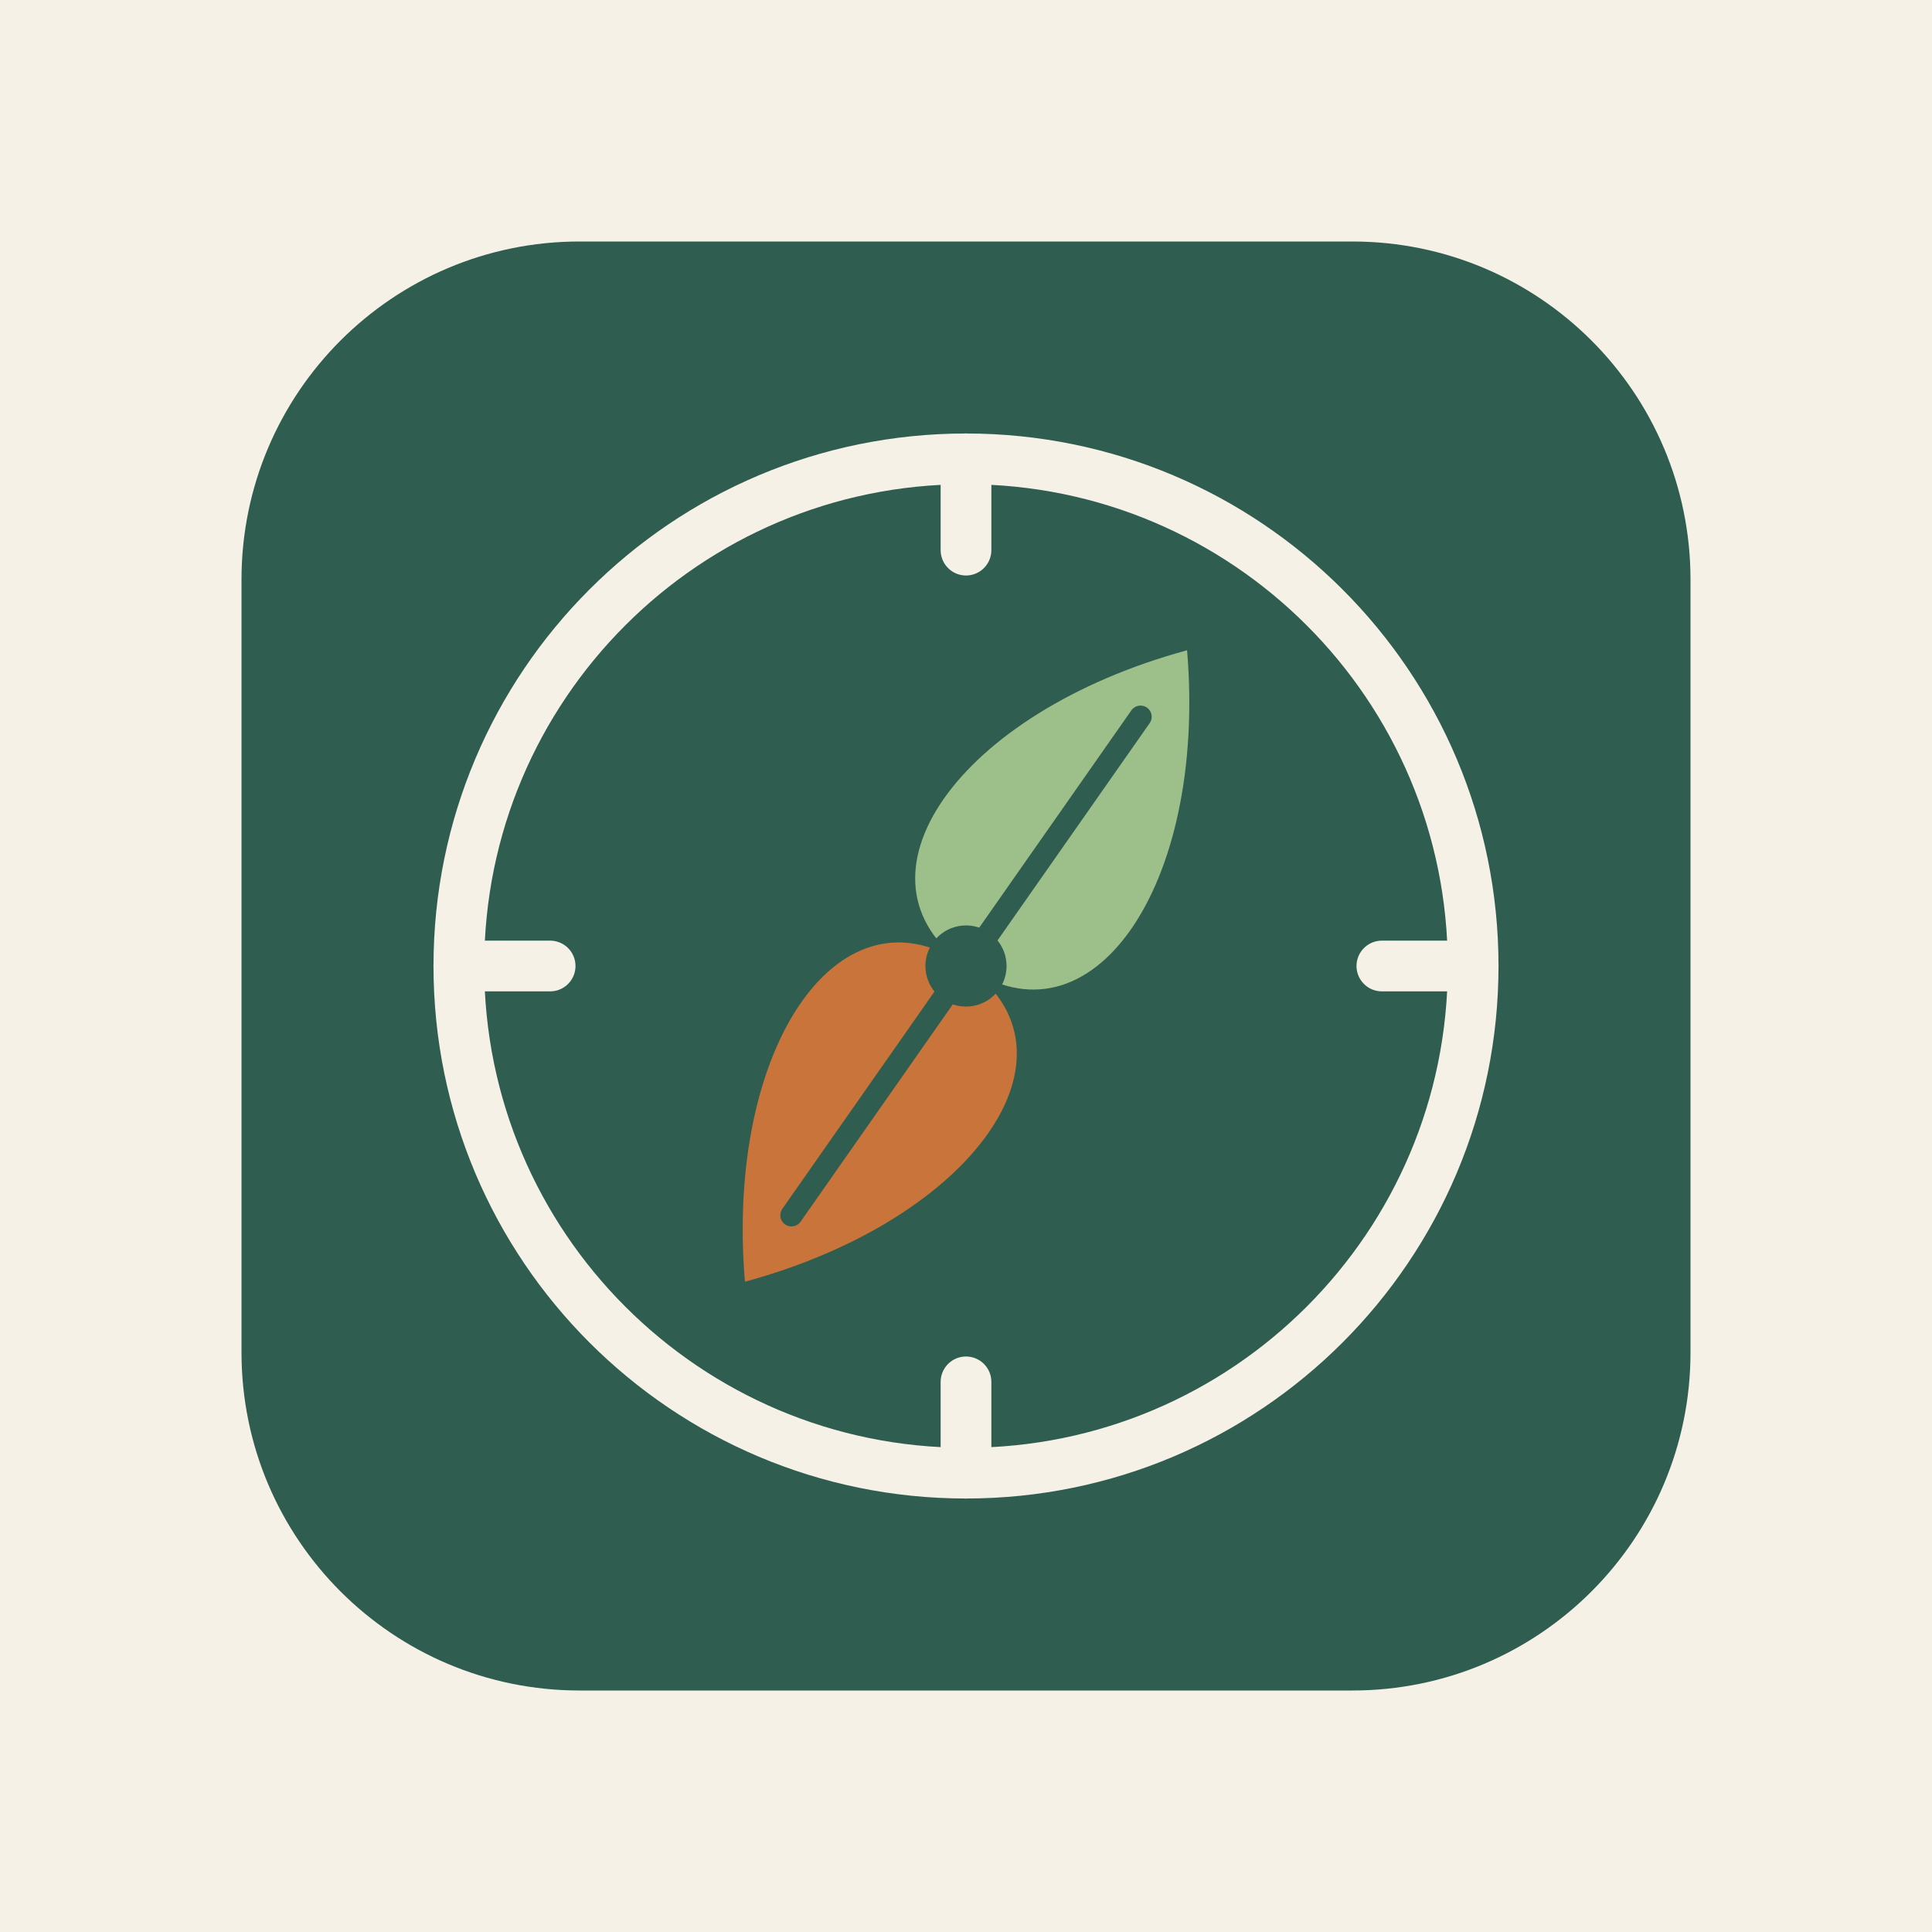
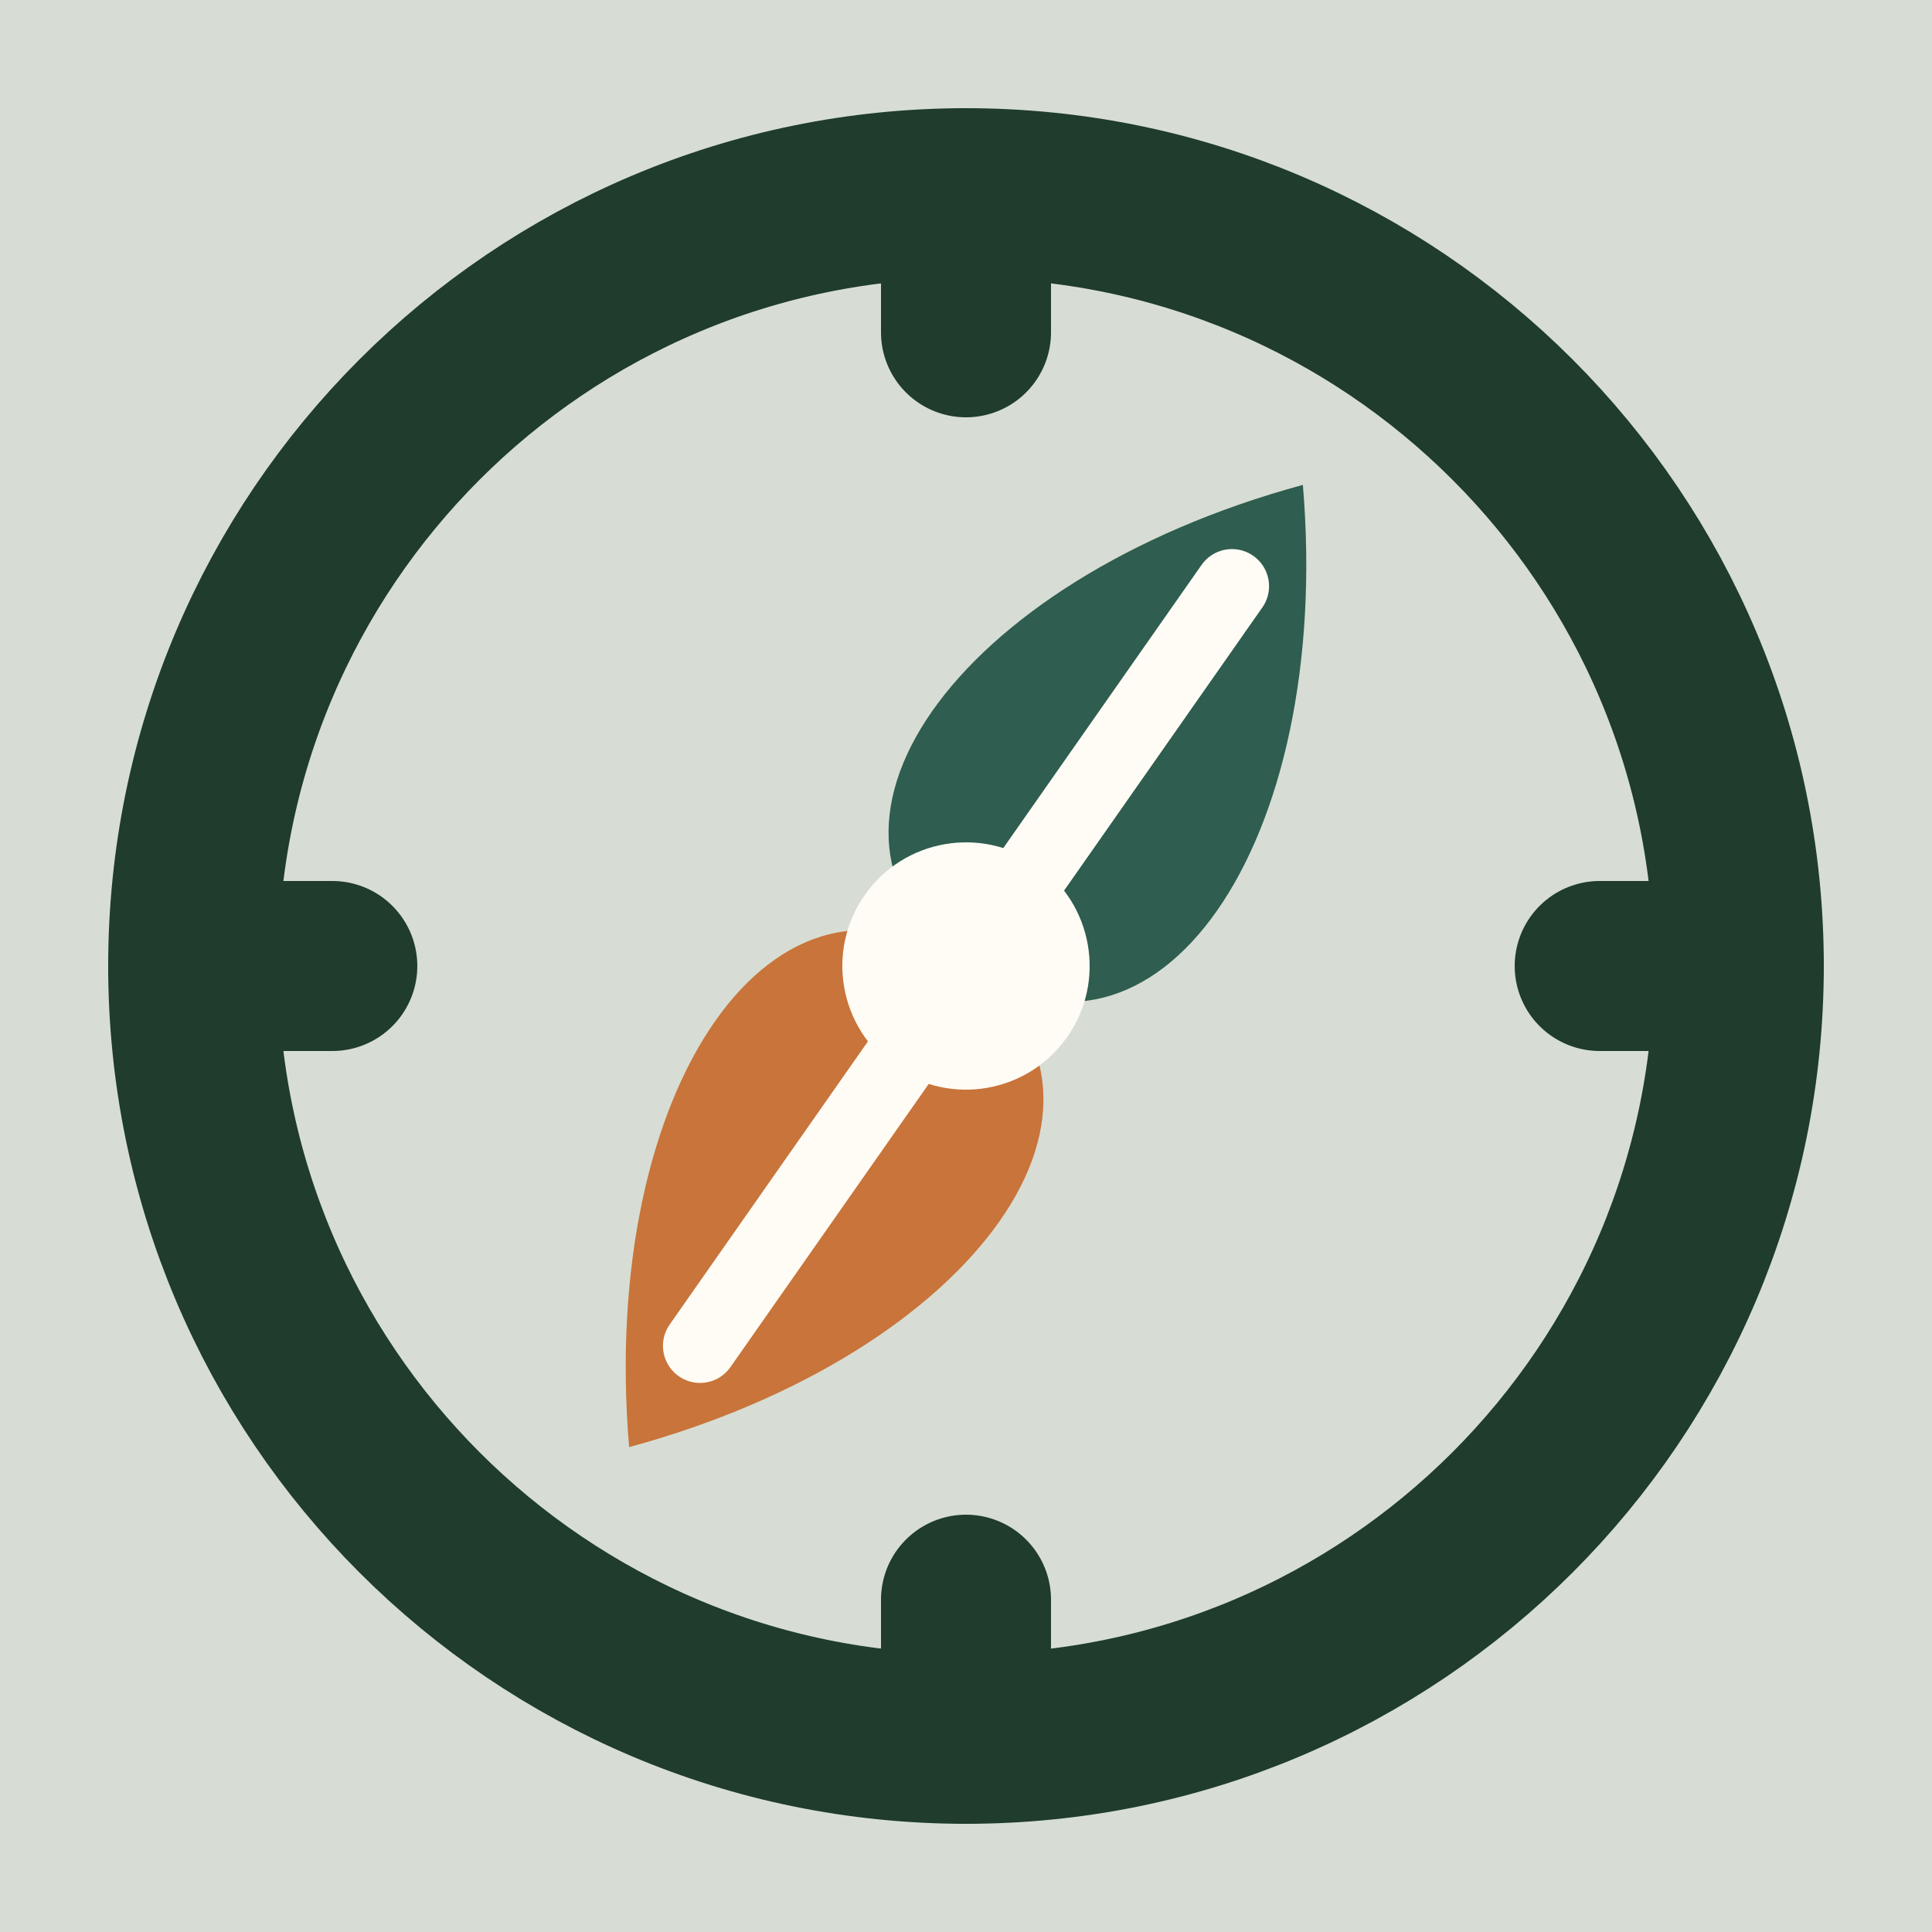
- <svg xmlns="http://www.w3.org/2000/svg" width="800" height="800" viewBox="0 0 800 800">
-   <rect width="800" height="800" fill="#F6F1E7" />
-   <rect x="100" y="100" width="600" height="600" rx="140" fill="#2F5D50" />
-   <g transform="translate(400,400) scale(4.2)">
-     <circle r="50" fill="none" stroke="#F6F1E7" stroke-width="5" />
-     <g stroke="#F6F1E7" stroke-width="5" stroke-linecap="round">
+ <svg xmlns="http://www.w3.org/2000/svg" viewBox="0 0 800 800" width="32" height="32">
+   <rect width="800" height="800" fill="#D7DDD4" />
+   <g transform="translate(400,400) scale(6.4)">
+     <circle r="50" fill="none" stroke="#1F3C2D" stroke-width="11" />
+     <g stroke="#1F3C2D" stroke-width="11" stroke-linecap="round">
      <line x1="0" y1="-50" x2="0" y2="-41" />
      <line x1="0" y1="50" x2="0" y2="41" />
      <line x1="-50" y1="0" x2="-41" y2="0" />
      <line x1="50" y1="0" x2="41" y2="0" />
    </g>
    <g transform="rotate(35)">
-       <path d="M0,-38 C15,-20 15,0 0,0 C-15,0 -15,-20 0,-38Z" fill="#9DBF8A" />
+       <path d="M0,-38 C15,-20 15,0 0,0 C-15,0 -15,-20 0,-38Z" fill="#2F5D50" />
      <path d="M0,0 C15,0 15,20 0,38 C-15,20 -15,0 0,0Z" fill="#C8743A" />
-       <line x1="0" y1="-30" x2="0" y2="30" stroke="#2F5D50" stroke-width="2.2" stroke-linecap="round" />
-       <circle r="4" fill="#2F5D50" />
+       <line x1="0" y1="-30" x2="0" y2="30" stroke="#FFFCF5" stroke-width="4.8" stroke-linecap="round" />
+       <circle r="8" fill="#FFFCF5" />
    </g>
  </g>
</svg>
